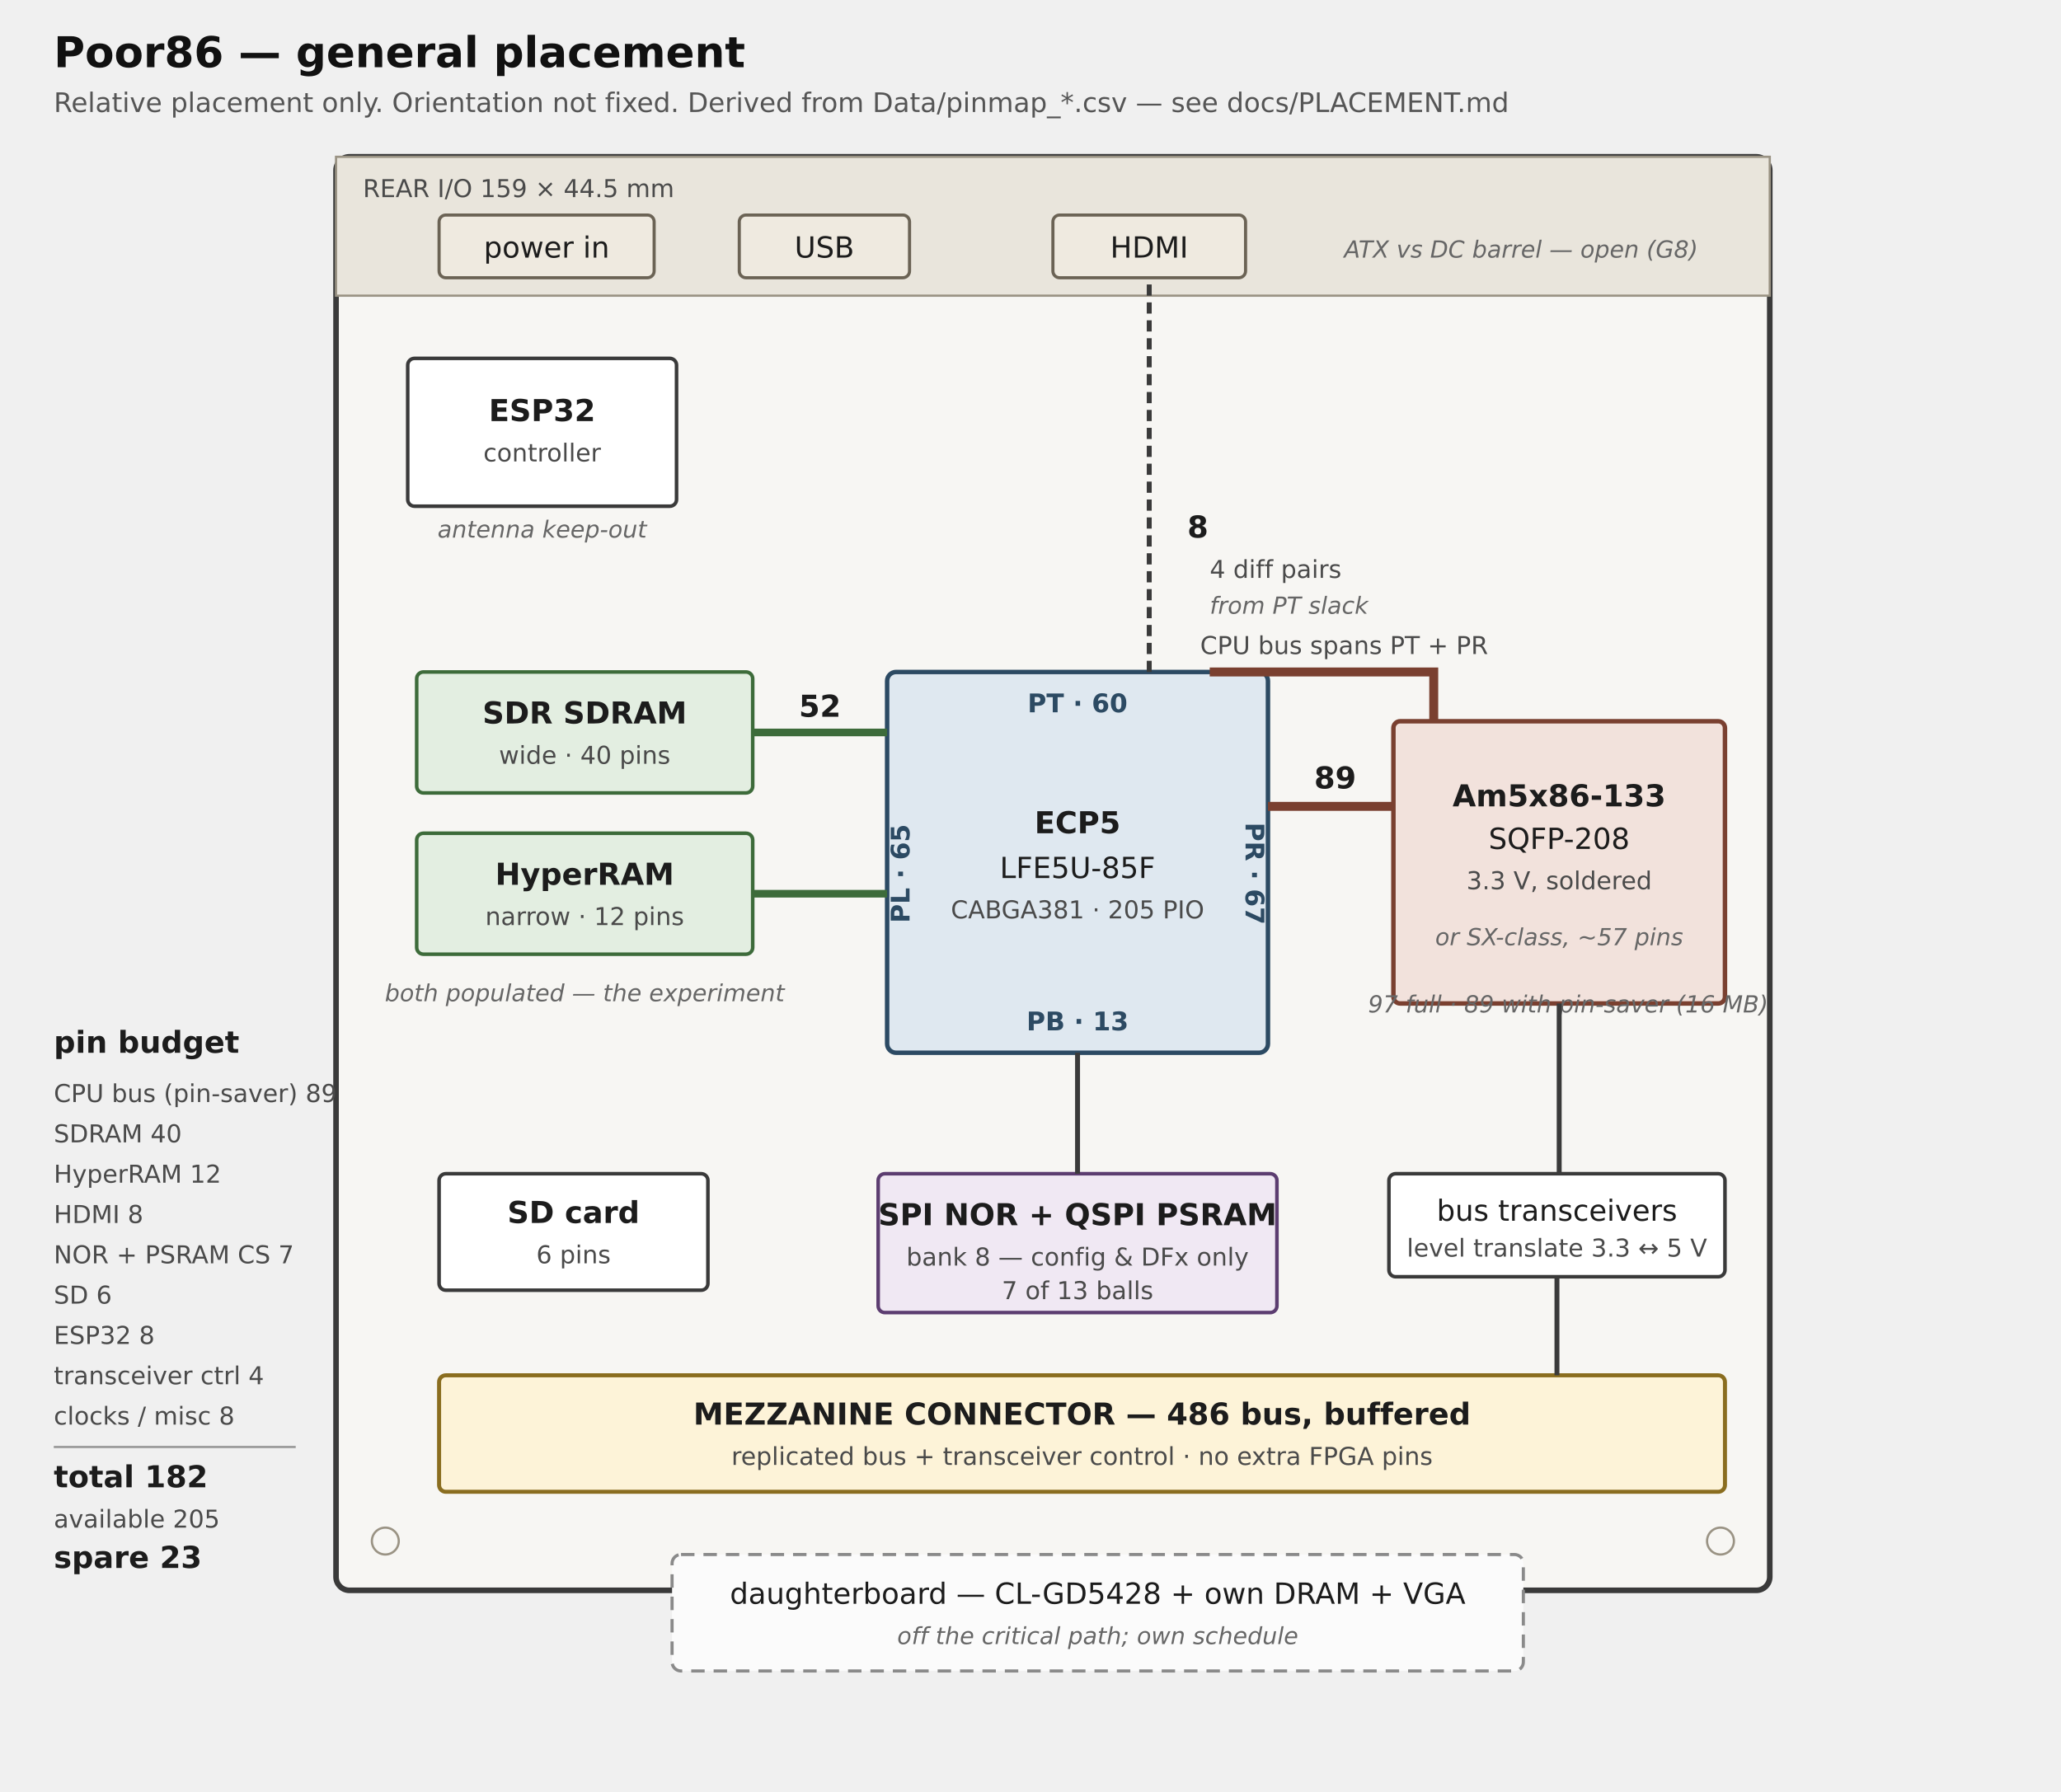
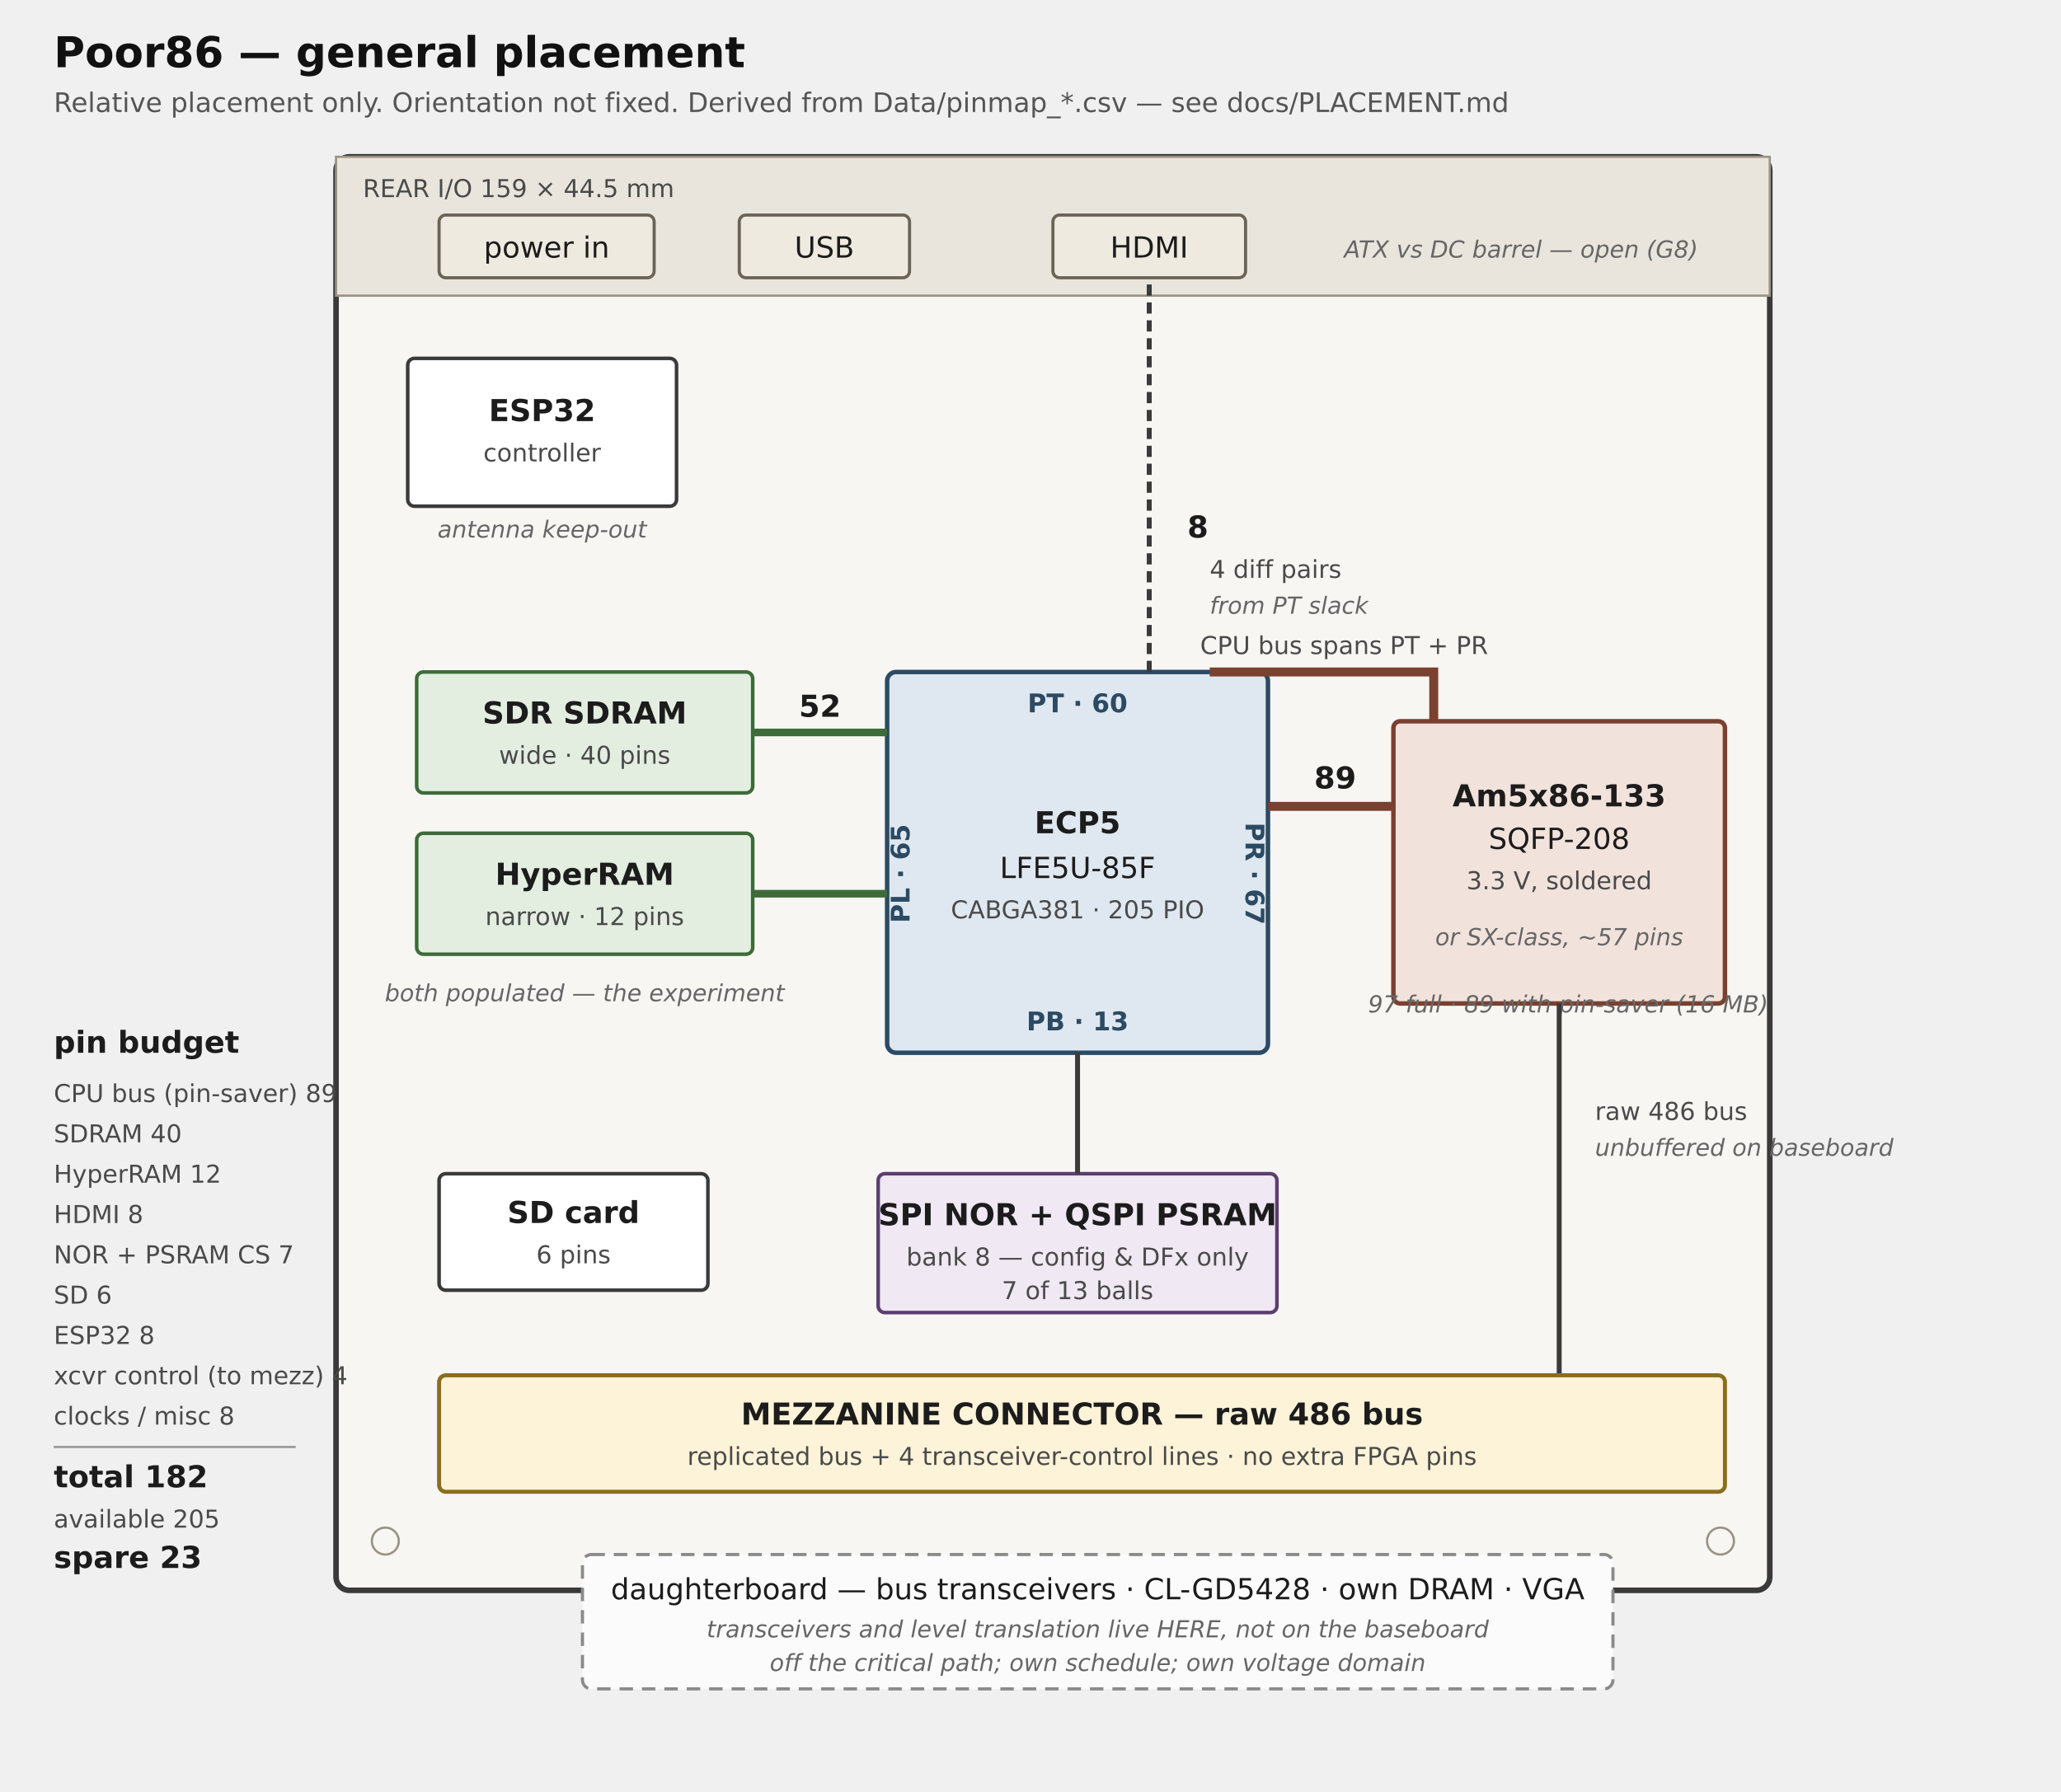
<svg xmlns="http://www.w3.org/2000/svg" viewBox="0 0 920 800" width="920" height="800" font-family="DejaVu Sans, Helvetica, Arial, sans-serif">
  <style>
    .board  { fill:#f7f6f3; stroke:#3a3a3a; stroke-width:2.5; }
    .rear   { fill:#e9e5dc; stroke:#9a9384; stroke-width:1; }
    .part   { fill:#ffffff; stroke:#3a3a3a; stroke-width:1.6; }
    .fpga   { fill:#dfe8f0; stroke:#2c4a63; stroke-width:2; }
    .cpu    { fill:#f2e2dc; stroke:#7a4030; stroke-width:2; }
    .mem    { fill:#e3eee1; stroke:#3d6b3a; stroke-width:1.6; }
    .cfg    { fill:#f0e8f3; stroke:#5c3d70; stroke-width:1.6; }
    .conn   { fill:#efeae0; stroke:#6b6355; stroke-width:1.4; }
    .mezz   { fill:#fdf3d8; stroke:#8a6d1f; stroke-width:1.8; }
    .daugh  { fill:#fbfbfb; stroke:#8a8a8a; stroke-width:1.4; stroke-dasharray:6 4; }
    .t      { font-size:13px; fill:#1c1c1c; }
    .tb     { font-size:13.5px; fill:#1c1c1c; font-weight:bold; }
    .ts     { font-size:11px; fill:#4a4a4a; }
    .tt     { font-size:10.5px; fill:#666; font-style:italic; }
    .edge   { font-size:11.5px; fill:#2c4a63; font-weight:bold; }
    .bus    { stroke:#3a3a3a; stroke-width:2.2; fill:none; }
    .busw   { stroke:#7a4030; stroke-width:4; fill:none; }
    .busm   { stroke:#3d6b3a; stroke-width:3.4; fill:none; }
    .title  { font-size:19px; fill:#111; font-weight:bold; }
    .sub    { font-size:12px; fill:#555; }
  </style>
  <text class="title" x="24" y="30">Poor86 — general placement</text>
  <text class="sub" x="24" y="50">Relative placement only. Orientation not fixed. Derived from Data/pinmap_*.csv — see docs/PLACEMENT.md</text>
  <rect class="board" x="150" y="70" width="640" height="640" rx="6" />
  <text class="ts" x="470" y="730" text-anchor="middle">mini-ITX — 170 × 170 mm</text>
  <circle cx="172" cy="92" r="6" fill="none" stroke="#9a9384" />
  <circle cx="768" cy="92" r="6" fill="none" stroke="#9a9384" />
  <circle cx="172" cy="688" r="6" fill="none" stroke="#9a9384" />
  <circle cx="768" cy="688" r="6" fill="none" stroke="#9a9384" />
  <rect class="rear" x="150" y="70" width="640" height="62" />
  <text class="ts" x="162" y="88">REAR I/O  159 × 44.5 mm</text>
  <rect class="conn" x="196" y="96" width="96" height="28" rx="3" />
  <text class="t" x="244" y="115" text-anchor="middle">power in</text>
  <rect class="conn" x="330" y="96" width="76" height="28" rx="3" />
  <text class="t" x="368" y="115" text-anchor="middle">USB</text>
  <rect class="conn" x="470" y="96" width="86" height="28" rx="3" />
  <text class="t" x="513" y="115" text-anchor="middle">HDMI</text>
  <text class="tt" x="600" y="115">ATX vs DC barrel — open (G8)</text>
  <rect class="part" x="182" y="160" width="120" height="66" rx="3" />
  <text class="tb" x="242" y="188" text-anchor="middle">ESP32</text>
  <text class="ts" x="242" y="206" text-anchor="middle">controller</text>
  <text class="tt" x="242" y="240" text-anchor="middle">antenna keep-out</text>
  <rect class="fpga" x="396" y="300" width="170" height="170" rx="4" />
  <text class="tb" x="481" y="372" text-anchor="middle">ECP5</text>
  <text class="t" x="481" y="392" text-anchor="middle">LFE5U-85F</text>
  <text class="ts" x="481" y="410" text-anchor="middle">CABGA381 · 205 PIO</text>
  <text class="edge" x="481" y="318" text-anchor="middle">PT · 60</text>
  <text class="edge" x="481" y="460" text-anchor="middle">PB · 13</text>
  <text class="edge" x="406" y="390" transform="rotate(-90 406 390)" text-anchor="middle">PL · 65</text>
  <text class="edge" x="556" y="390" transform="rotate(90 556 390)" text-anchor="middle">PR · 67</text>
  <rect class="cpu" x="622" y="322" width="148" height="126" rx="3" />
  <text class="tb" x="696" y="360" text-anchor="middle">Am5x86-133</text>
  <text class="t" x="696" y="379" text-anchor="middle">SQFP-208</text>
  <text class="ts" x="696" y="397" text-anchor="middle">3.3 V, soldered</text>
  <text class="tt" x="696" y="422" text-anchor="middle">or SX-class, ~57 pins</text>
  <path class="busw" d="M622 360 H566" />
  <path class="busw" d="M640 322 V300 H540" />
  <text class="tb" x="596" y="352" text-anchor="middle" fill="#7a4030">89</text>
  <text class="ts" x="600" y="292" text-anchor="middle">CPU bus spans PT + PR</text>
  <text class="tt" x="700" y="452" text-anchor="middle">97 full · 89 with pin-saver (16 MB)</text>
  <rect class="mem" x="186" y="300" width="150" height="54" rx="3" />
  <text class="tb" x="261" y="323" text-anchor="middle">SDR SDRAM</text>
  <text class="ts" x="261" y="341" text-anchor="middle">wide · 40 pins</text>
  <rect class="mem" x="186" y="372" width="150" height="54" rx="3" />
  <text class="tb" x="261" y="395" text-anchor="middle">HyperRAM</text>
  <text class="ts" x="261" y="413" text-anchor="middle">narrow · 12 pins</text>
  <path class="busm" d="M336 327 H396" />
  <path class="busm" d="M336 399 H396" />
  <text class="tb" x="366" y="320" text-anchor="middle" fill="#3d6b3a">52</text>
  <text class="tt" x="261" y="447" text-anchor="middle">both populated — the experiment</text>
  <rect class="cfg" x="392" y="524" width="178" height="62" rx="3" />
  <text class="tb" x="481" y="547" text-anchor="middle">SPI NOR + QSPI PSRAM</text>
  <text class="ts" x="481" y="565" text-anchor="middle">bank 8 — config &amp; DFx only</text>
  <text class="ts" x="481" y="580" text-anchor="middle">7 of 13 balls</text>
  <path class="bus" d="M481 470 V524" />
  <path class="bus" d="M513 300 V124" stroke-dasharray="5 3" />
  <text class="tb" x="530" y="240" fill="#2c4a63">8</text>
  <text class="ts" x="540" y="258">4 diff pairs</text>
  <text class="tt" x="540" y="274">from PT slack</text>
  <rect class="part" x="196" y="524" width="120" height="52" rx="3" />
  <text class="tb" x="256" y="546" text-anchor="middle">SD card</text>
  <text class="ts" x="256" y="564" text-anchor="middle">6 pins</text>
-   <rect class="part" x="620" y="524" width="150" height="46" rx="3" />
-   <text class="t" x="695" y="545" text-anchor="middle">bus transceivers</text>
-   <text class="ts" x="695" y="561" text-anchor="middle">level translate 3.3 ↔ 5 V</text>
-   <path class="bus" d="M696 448 V524" />
+   <path class="bus" d="M696 448 V614" />
+   <text class="ts" x="712" y="500">raw 486 bus</text>
+   <text class="tt" x="712" y="516">unbuffered on baseboard</text>
  <rect class="mezz" x="196" y="614" width="574" height="52" rx="3" />
-   <text class="tb" x="483" y="636" text-anchor="middle">MEZZANINE CONNECTOR — 486 bus, buffered</text>
-   <text class="ts" x="483" y="654" text-anchor="middle">replicated bus + transceiver control · no extra FPGA pins</text>
-   <path class="bus" d="M695 570 V614" />
-   <rect class="daugh" x="300" y="694" width="380" height="52" rx="4" />
-   <text class="t" x="490" y="716" text-anchor="middle">daughterboard — CL-GD5428 + own DRAM + VGA</text>
-   <text class="tt" x="490" y="734" text-anchor="middle">off the critical path; own schedule</text>
+   <text class="tb" x="483" y="636" text-anchor="middle">MEZZANINE CONNECTOR — raw 486 bus</text>
+   <text class="ts" x="483" y="654" text-anchor="middle">replicated bus + 4 transceiver-control lines · no extra FPGA pins</text>
+   <rect class="daugh" x="260" y="694" width="460" height="60" rx="4" />
+   <text class="t" x="490" y="714" text-anchor="middle">daughterboard — bus transceivers · CL-GD5428 · own DRAM · VGA</text>
+   <text class="tt" x="490" y="731" text-anchor="middle">transceivers and level translation live HERE, not on the baseboard</text>
+   <text class="tt" x="490" y="746" text-anchor="middle">off the critical path; own schedule; own voltage domain</text>
  <text class="tb" x="24" y="470">pin budget</text>
  <text class="ts" x="24" y="492">CPU bus (pin-saver)   89</text>
  <text class="ts" x="24" y="510">SDRAM                 40</text>
  <text class="ts" x="24" y="528">HyperRAM              12</text>
  <text class="ts" x="24" y="546">HDMI                   8</text>
  <text class="ts" x="24" y="564">NOR + PSRAM CS         7</text>
  <text class="ts" x="24" y="582">SD                     6</text>
  <text class="ts" x="24" y="600">ESP32                  8</text>
-   <text class="ts" x="24" y="618">transceiver ctrl       4</text>
+   <text class="ts" x="24" y="618">xcvr control (to mezz)  4</text>
  <text class="ts" x="24" y="636">clocks / misc          8</text>
  <line x1="24" y1="646" x2="132" y2="646" stroke="#999" />
  <text class="tb" x="24" y="664">total            182</text>
  <text class="ts" x="24" y="682">available        205</text>
  <text class="tb" x="24" y="700">spare             23</text>
</svg>
